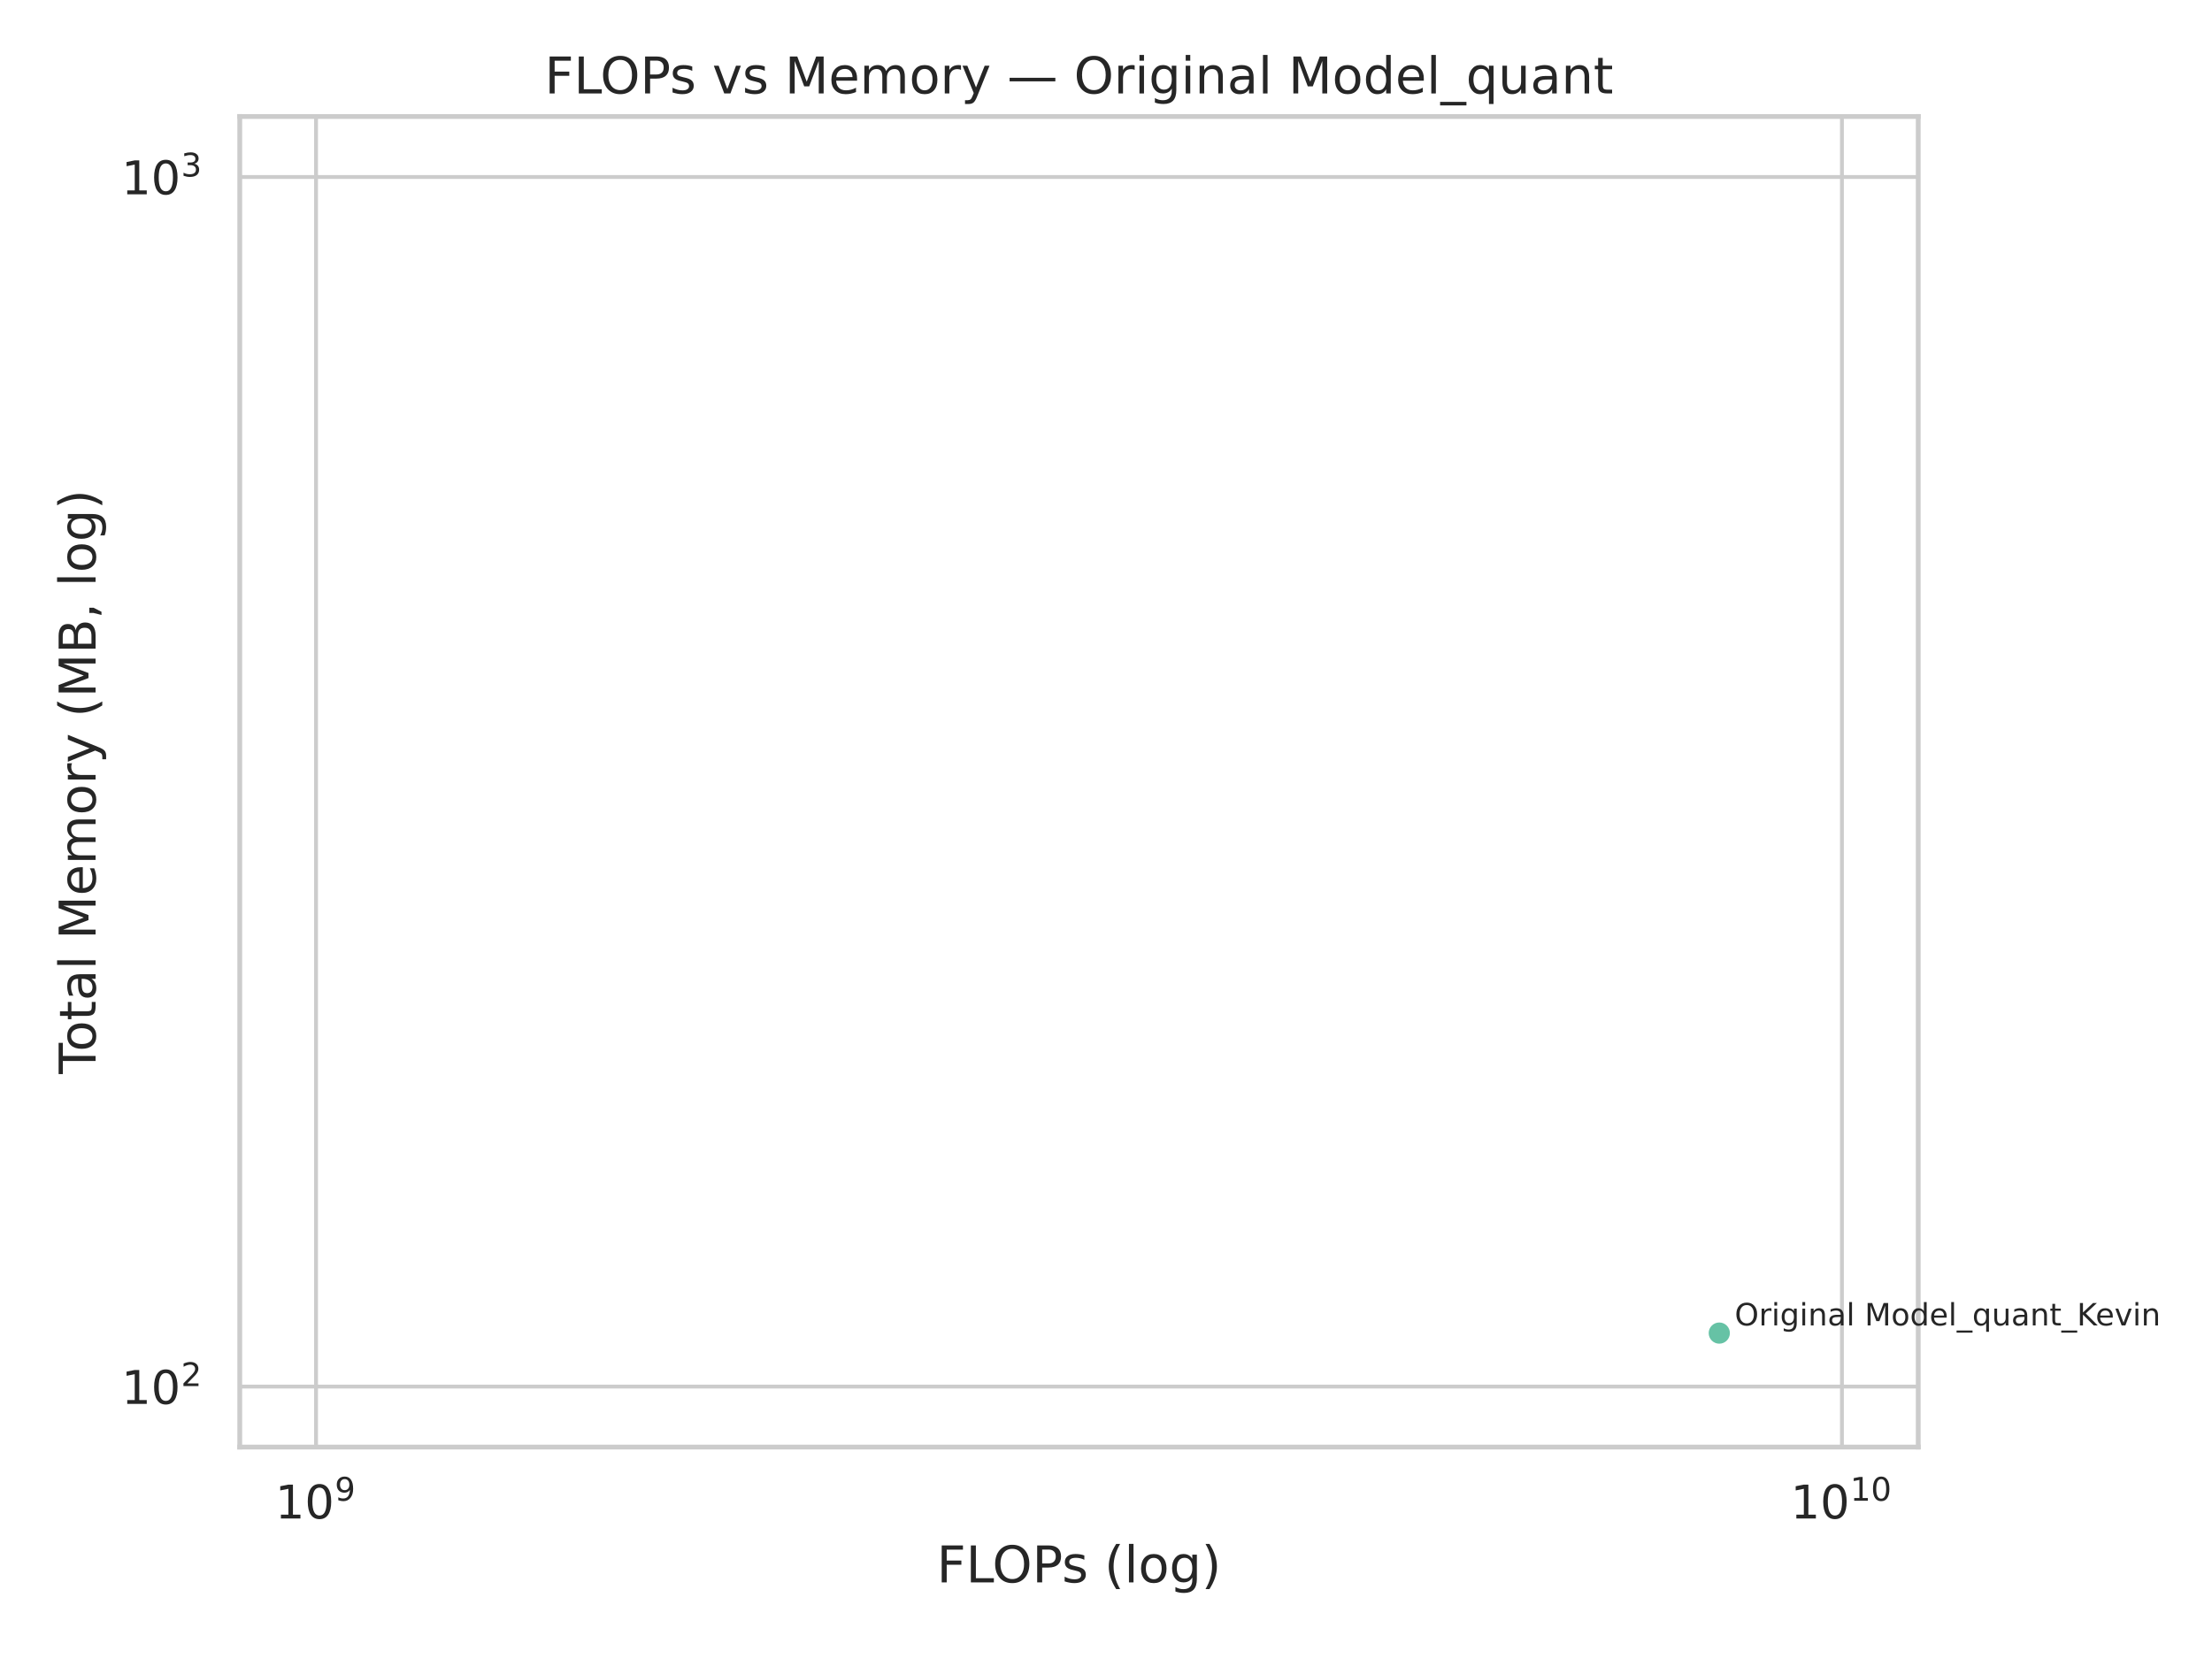
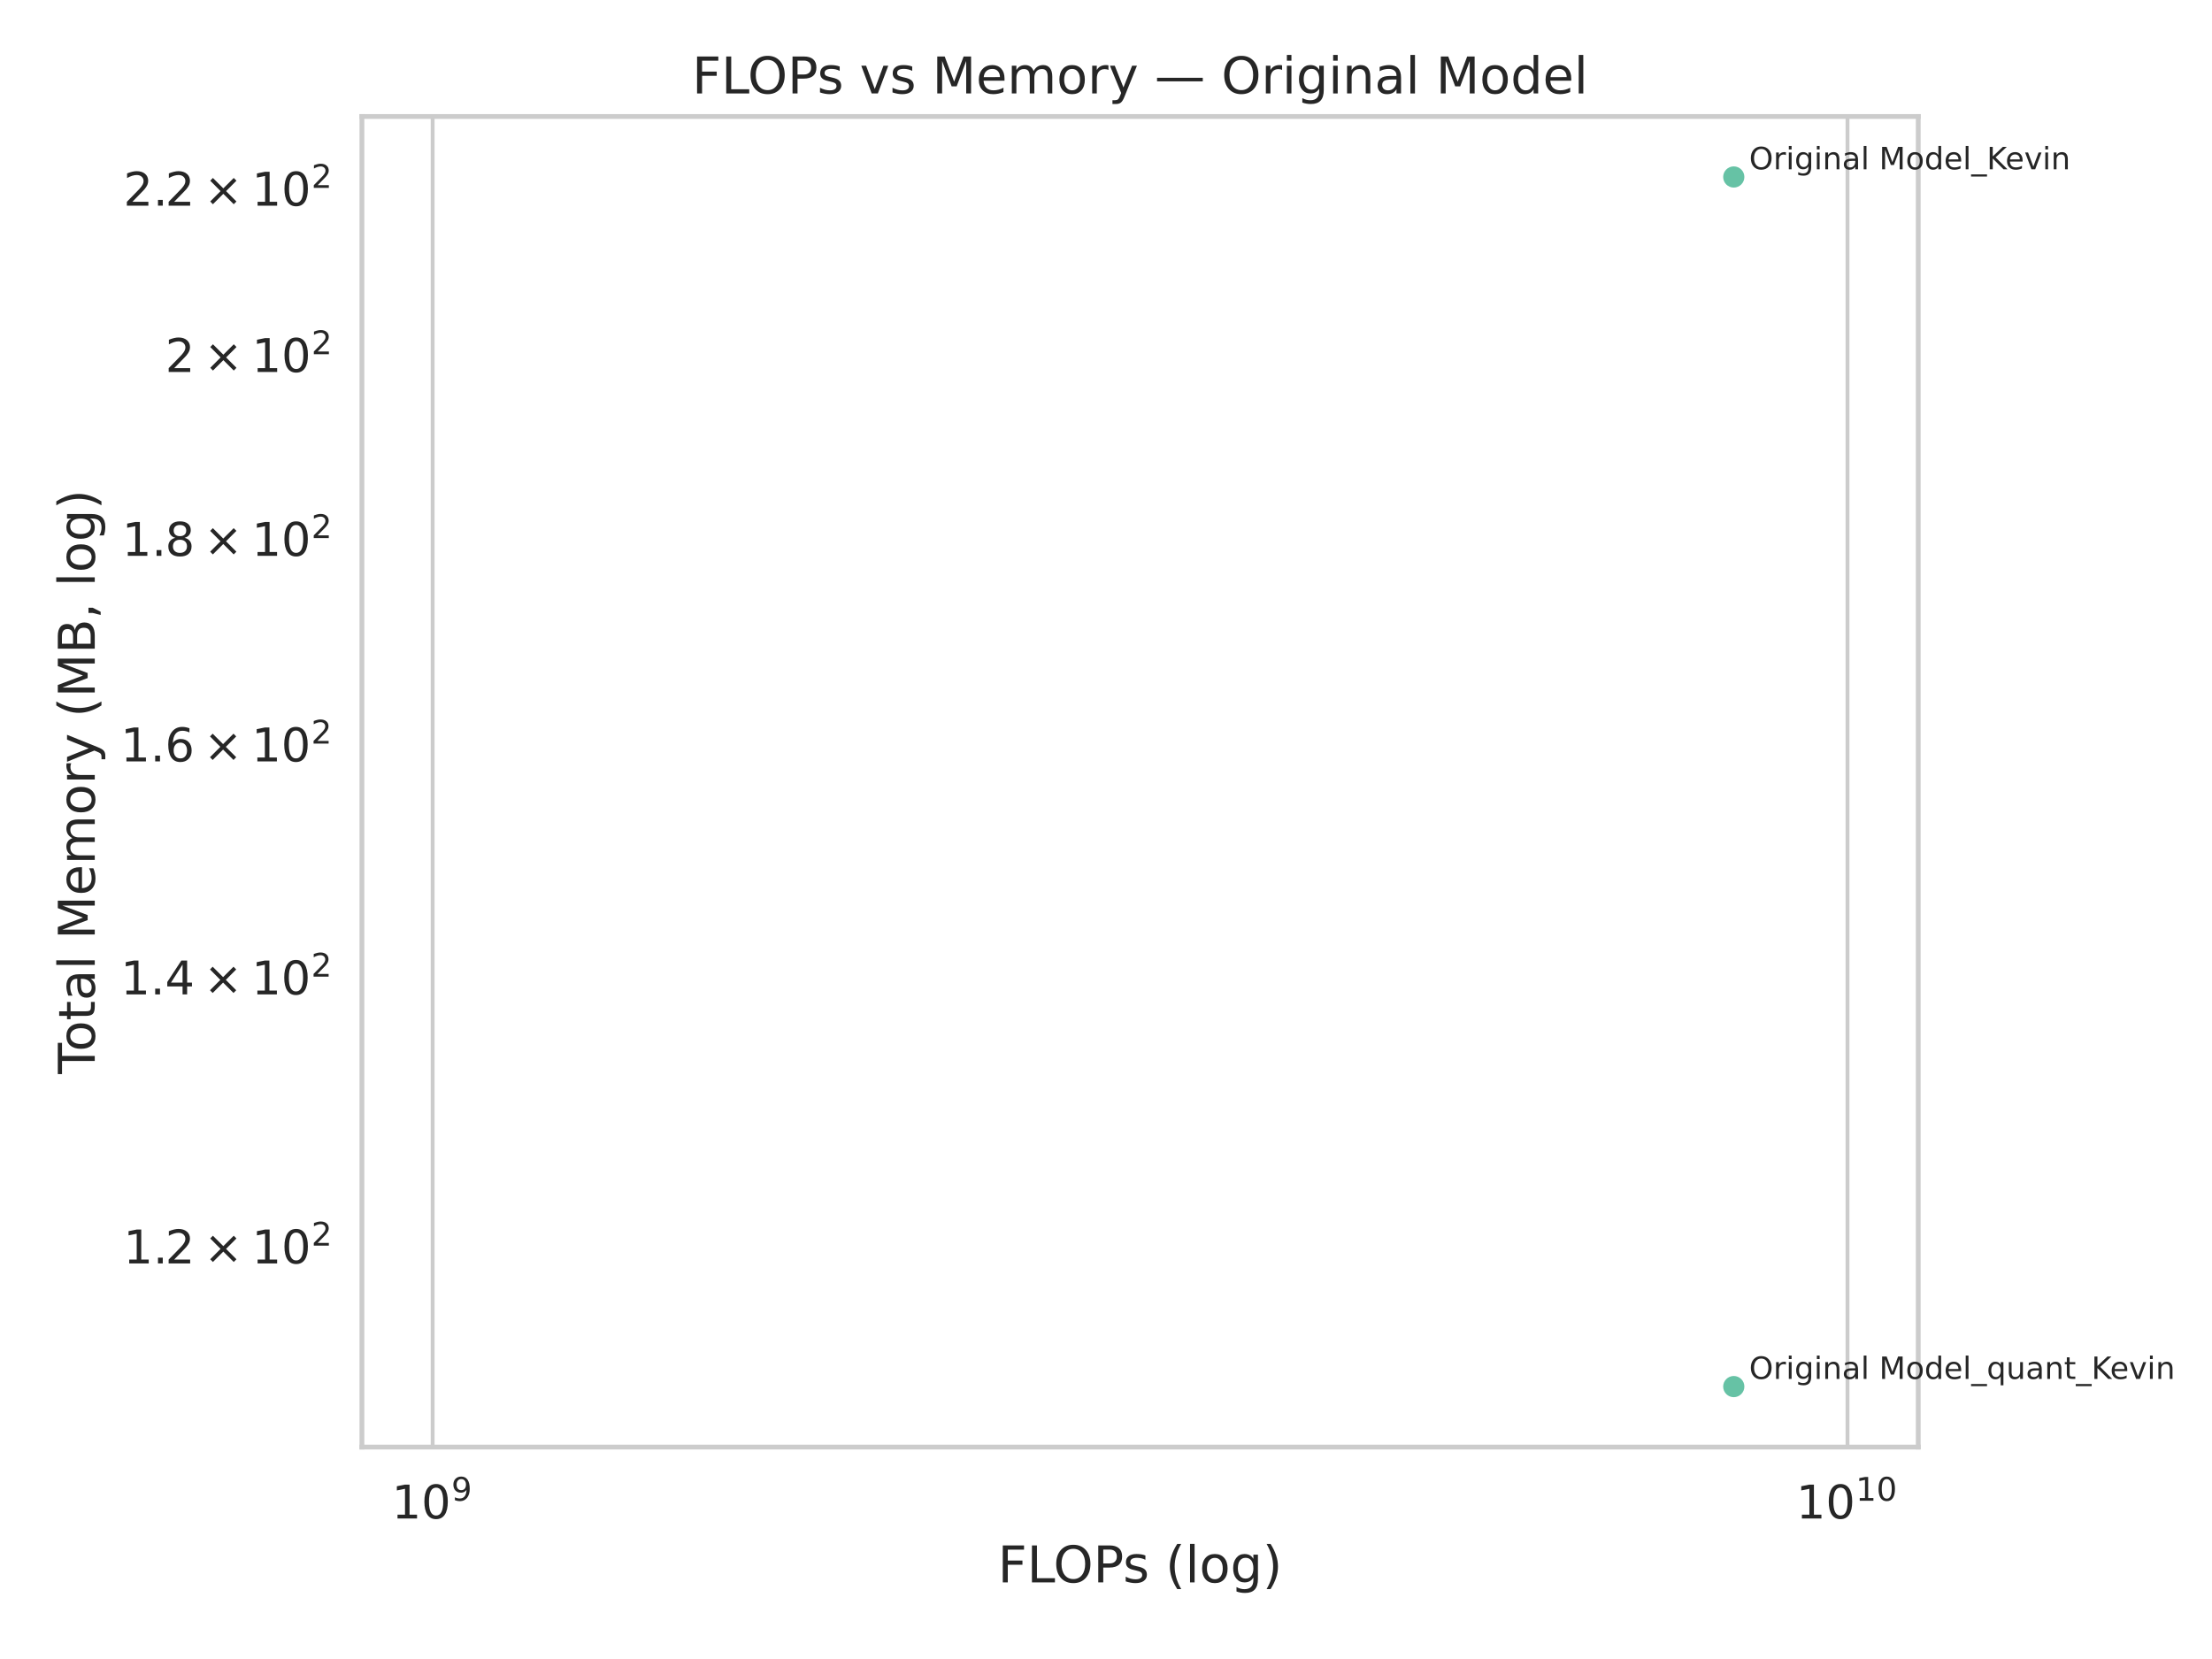
<svg xmlns="http://www.w3.org/2000/svg" xmlns:xlink="http://www.w3.org/1999/xlink" width="576pt" height="432pt" viewBox="0 0 576 432" version="1.1">
  <defs>
    <style type="text/css">*{stroke-linejoin: round; stroke-linecap: butt}</style>
  </defs>
  <g id="figure_1">
    <g id="patch_1">
      <path d="M 0 432  L 576 432  L 576 0  L 0 0  z " style="fill: #ffffff" />
    </g>
    <g id="axes_1">
      <g id="patch_2">
-         <path d="M 62.43 376.812  L 499.504 376.812  L 499.504 30.336  L 62.43 30.336  z " style="fill: #ffffff" />
+         <path d="M 94.239 376.812  L 499.504 376.812  L 499.504 30.336  L 94.239 30.336  z " style="fill: #ffffff" />
      </g>
      <g id="matplotlib.axis_1">
        <g id="xtick_1">
          <g id="line2d_1">
-             <path d="M 82.297 376.812  L 82.297 30.336  " clip-path="url(#p4192d2c2f9)" style="fill: none; stroke: #cccccc; stroke-linecap: round" />
+             <path d="M 112.661 376.812  L 112.661 30.336  " clip-path="url(#p231bda0608)" style="fill: none; stroke: #cccccc; stroke-linecap: round" />
          </g>
          <g id="text_1">
-             <g style="fill: #262626" transform="translate(71.64859 395.5061) scale(0.121 -0.121)">
+             <g style="fill: #262626" transform="translate(102.0125 395.5061) scale(0.121 -0.121)">
              <defs>
                <path id="DejaVuSans-31" d="M 794 531  L 1825 531  L 1825 4091  L 703 3866  L 703 4441  L 1819 4666  L 2450 4666  L 2450 531  L 3481 531  L 3481 0  L 794 0  L 794 531  z " transform="scale(0.015625)" />
                <path id="DejaVuSans-30" d="M 2034 4250  Q 1547 4250 1301 3770  Q 1056 3291 1056 2328  Q 1056 1369 1301 889  Q 1547 409 2034 409  Q 2525 409 2770 889  Q 3016 1369 3016 2328  Q 3016 3291 2770 3770  Q 2525 4250 2034 4250  z M 2034 4750  Q 2819 4750 3233 4129  Q 3647 3509 3647 2328  Q 3647 1150 3233 529  Q 2819 -91 2034 -91  Q 1250 -91 836 529  Q 422 1150 422 2328  Q 422 3509 836 4129  Q 1250 4750 2034 4750  z " transform="scale(0.015625)" />
                <path id="DejaVuSans-39" d="M 703 97  L 703 672  Q 941 559 1184 500  Q 1428 441 1663 441  Q 2288 441 2617 861  Q 2947 1281 2994 2138  Q 2813 1869 2534 1725  Q 2256 1581 1919 1581  Q 1219 1581 811 2004  Q 403 2428 403 3163  Q 403 3881 828 4315  Q 1253 4750 1959 4750  Q 2769 4750 3195 4129  Q 3622 3509 3622 2328  Q 3622 1225 3098 567  Q 2575 -91 1691 -91  Q 1453 -91 1209 -44  Q 966 3 703 97  z M 1959 2075  Q 2384 2075 2632 2365  Q 2881 2656 2881 3163  Q 2881 3666 2632 3958  Q 2384 4250 1959 4250  Q 1534 4250 1286 3958  Q 1038 3666 1038 3163  Q 1038 2656 1286 2365  Q 1534 2075 1959 2075  z " transform="scale(0.015625)" />
              </defs>
              <use xlink:href="#DejaVuSans-31" transform="translate(0 0.765625)" />
              <use xlink:href="#DejaVuSans-30" transform="translate(63.62305 0.765625)" />
              <use xlink:href="#DejaVuSans-39" transform="translate(128.2031 39.04688) scale(0.7)" />
            </g>
          </g>
        </g>
        <g id="xtick_2">
          <g id="line2d_2">
-             <path d="M 479.637 376.812  L 479.637 30.336  " clip-path="url(#p4192d2c2f9)" style="fill: none; stroke: #cccccc; stroke-linecap: round" />
+             <path d="M 481.083 376.812  L 481.083 30.336  " clip-path="url(#p231bda0608)" style="fill: none; stroke: #cccccc; stroke-linecap: round" />
          </g>
          <g id="text_2">
-             <g style="fill: #262626" transform="translate(466.2666 395.5061) scale(0.121 -0.121)">
+             <g style="fill: #262626" transform="translate(467.7125 395.5061) scale(0.121 -0.121)">
              <use xlink:href="#DejaVuSans-31" transform="translate(0 0.765625)" />
              <use xlink:href="#DejaVuSans-30" transform="translate(63.62305 0.765625)" />
              <use xlink:href="#DejaVuSans-31" transform="translate(128.2031 39.04688) scale(0.7)" />
              <use xlink:href="#DejaVuSans-30" transform="translate(172.7393 39.04688) scale(0.7)" />
            </g>
          </g>
        </g>
        <g id="xtick_3" />
        <g id="xtick_4" />
        <g id="xtick_5" />
        <g id="xtick_6" />
        <g id="xtick_7" />
        <g id="xtick_8" />
        <g id="xtick_9" />
        <g id="xtick_10" />
        <g id="xtick_11" />
        <g id="text_3">
-           <g style="fill: #262626" transform="translate(243.9254 412.0525) scale(0.132 -0.132)">
+           <g style="fill: #262626" transform="translate(259.8303 412.0525) scale(0.132 -0.132)">
            <defs>
              <path id="DejaVuSans-46" d="M 628 4666  L 3309 4666  L 3309 4134  L 1259 4134  L 1259 2759  L 3109 2759  L 3109 2228  L 1259 2228  L 1259 0  L 628 0  L 628 4666  z " transform="scale(0.015625)" />
              <path id="DejaVuSans-4c" d="M 628 4666  L 1259 4666  L 1259 531  L 3531 531  L 3531 0  L 628 0  L 628 4666  z " transform="scale(0.015625)" />
              <path id="DejaVuSans-4f" d="M 2522 4238  Q 1834 4238 1429 3725  Q 1025 3213 1025 2328  Q 1025 1447 1429 934  Q 1834 422 2522 422  Q 3209 422 3611 934  Q 4013 1447 4013 2328  Q 4013 3213 3611 3725  Q 3209 4238 2522 4238  z M 2522 4750  Q 3503 4750 4090 4092  Q 4678 3434 4678 2328  Q 4678 1225 4090 567  Q 3503 -91 2522 -91  Q 1538 -91 948 565  Q 359 1222 359 2328  Q 359 3434 948 4092  Q 1538 4750 2522 4750  z " transform="scale(0.015625)" />
              <path id="DejaVuSans-50" d="M 1259 4147  L 1259 2394  L 2053 2394  Q 2494 2394 2734 2622  Q 2975 2850 2975 3272  Q 2975 3691 2734 3919  Q 2494 4147 2053 4147  L 1259 4147  z M 628 4666  L 2053 4666  Q 2838 4666 3239 4311  Q 3641 3956 3641 3272  Q 3641 2581 3239 2228  Q 2838 1875 2053 1875  L 1259 1875  L 1259 0  L 628 0  L 628 4666  z " transform="scale(0.015625)" />
              <path id="DejaVuSans-73" d="M 2834 3397  L 2834 2853  Q 2591 2978 2328 3040  Q 2066 3103 1784 3103  Q 1356 3103 1142 2972  Q 928 2841 928 2578  Q 928 2378 1081 2264  Q 1234 2150 1697 2047  L 1894 2003  Q 2506 1872 2764 1633  Q 3022 1394 3022 966  Q 3022 478 2636 193  Q 2250 -91 1575 -91  Q 1294 -91 989 -36  Q 684 19 347 128  L 347 722  Q 666 556 975 473  Q 1284 391 1588 391  Q 1994 391 2212 530  Q 2431 669 2431 922  Q 2431 1156 2273 1281  Q 2116 1406 1581 1522  L 1381 1569  Q 847 1681 609 1914  Q 372 2147 372 2553  Q 372 3047 722 3315  Q 1072 3584 1716 3584  Q 2034 3584 2315 3537  Q 2597 3491 2834 3397  z " transform="scale(0.015625)" />
              <path id="DejaVuSans-20" transform="scale(0.015625)" />
              <path id="DejaVuSans-28" d="M 1984 4856  Q 1566 4138 1362 3434  Q 1159 2731 1159 2009  Q 1159 1288 1364 580  Q 1569 -128 1984 -844  L 1484 -844  Q 1016 -109 783 600  Q 550 1309 550 2009  Q 550 2706 781 3412  Q 1013 4119 1484 4856  L 1984 4856  z " transform="scale(0.015625)" />
              <path id="DejaVuSans-6c" d="M 603 4863  L 1178 4863  L 1178 0  L 603 0  L 603 4863  z " transform="scale(0.015625)" />
              <path id="DejaVuSans-6f" d="M 1959 3097  Q 1497 3097 1228 2736  Q 959 2375 959 1747  Q 959 1119 1226 758  Q 1494 397 1959 397  Q 2419 397 2687 759  Q 2956 1122 2956 1747  Q 2956 2369 2687 2733  Q 2419 3097 1959 3097  z M 1959 3584  Q 2709 3584 3137 3096  Q 3566 2609 3566 1747  Q 3566 888 3137 398  Q 2709 -91 1959 -91  Q 1206 -91 779 398  Q 353 888 353 1747  Q 353 2609 779 3096  Q 1206 3584 1959 3584  z " transform="scale(0.015625)" />
              <path id="DejaVuSans-67" d="M 2906 1791  Q 2906 2416 2648 2759  Q 2391 3103 1925 3103  Q 1463 3103 1205 2759  Q 947 2416 947 1791  Q 947 1169 1205 825  Q 1463 481 1925 481  Q 2391 481 2648 825  Q 2906 1169 2906 1791  z M 3481 434  Q 3481 -459 3084 -895  Q 2688 -1331 1869 -1331  Q 1566 -1331 1297 -1286  Q 1028 -1241 775 -1147  L 775 -588  Q 1028 -725 1275 -790  Q 1522 -856 1778 -856  Q 2344 -856 2625 -561  Q 2906 -266 2906 331  L 2906 616  Q 2728 306 2450 153  Q 2172 0 1784 0  Q 1141 0 747 490  Q 353 981 353 1791  Q 353 2603 747 3093  Q 1141 3584 1784 3584  Q 2172 3584 2450 3431  Q 2728 3278 2906 2969  L 2906 3500  L 3481 3500  L 3481 434  z " transform="scale(0.015625)" />
              <path id="DejaVuSans-29" d="M 513 4856  L 1013 4856  Q 1481 4119 1714 3412  Q 1947 2706 1947 2009  Q 1947 1309 1714 600  Q 1481 -109 1013 -844  L 513 -844  Q 928 -128 1133 580  Q 1338 1288 1338 2009  Q 1338 2731 1133 3434  Q 928 4138 513 4856  z " transform="scale(0.015625)" />
            </defs>
            <use xlink:href="#DejaVuSans-46" />
            <use xlink:href="#DejaVuSans-4c" transform="translate(57.51953 0)" />
            <use xlink:href="#DejaVuSans-4f" transform="translate(109.6074 0)" />
            <use xlink:href="#DejaVuSans-50" transform="translate(188.3184 0)" />
            <use xlink:href="#DejaVuSans-73" transform="translate(246.8711 0)" />
            <use xlink:href="#DejaVuSans-20" transform="translate(298.9707 0)" />
            <use xlink:href="#DejaVuSans-28" transform="translate(330.7578 0)" />
            <use xlink:href="#DejaVuSans-6c" transform="translate(369.7715 0)" />
            <use xlink:href="#DejaVuSans-6f" transform="translate(397.5547 0)" />
            <use xlink:href="#DejaVuSans-67" transform="translate(458.7363 0)" />
            <use xlink:href="#DejaVuSans-29" transform="translate(522.2129 0)" />
          </g>
        </g>
      </g>
      <g id="matplotlib.axis_2">
        <g id="ytick_1">
-           <g id="line2d_3">
-             <path d="M 62.43 361.063  L 499.504 361.063  " clip-path="url(#p4192d2c2f9)" style="fill: none; stroke: #cccccc; stroke-linecap: round" />
-           </g>
          <g id="text_4">
-             <g style="fill: #262626" transform="translate(31.63356 365.6601) scale(0.121 -0.121)">
-               <defs>
+             <g style="fill: #262626" transform="translate(32.14742 329.0842) scale(0.121 -0.121)">
+               <defs>
+                 <path id="DejaVuSans-2e" d="M 684 794  L 1344 794  L 1344 0  L 684 0  L 684 794  z " transform="scale(0.015625)" />
                <path id="DejaVuSans-32" d="M 1228 531  L 3431 531  L 3431 0  L 469 0  L 469 531  Q 828 903 1448 1529  Q 2069 2156 2228 2338  Q 2531 2678 2651 2914  Q 2772 3150 2772 3378  Q 2772 3750 2511 3984  Q 2250 4219 1831 4219  Q 1534 4219 1204 4116  Q 875 4013 500 3803  L 500 4441  Q 881 4594 1212 4672  Q 1544 4750 1819 4750  Q 2544 4750 2975 4387  Q 3406 4025 3406 3419  Q 3406 3131 3298 2873  Q 3191 2616 2906 2266  Q 2828 2175 2409 1742  Q 1991 1309 1228 531  z " transform="scale(0.015625)" />
-               </defs>
-               <use xlink:href="#DejaVuSans-31" transform="translate(0 0.765625)" />
-               <use xlink:href="#DejaVuSans-30" transform="translate(63.62305 0.765625)" />
-               <use xlink:href="#DejaVuSans-32" transform="translate(128.2031 39.04688) scale(0.7)" />
+                 <path id="DejaVuSans-d7" d="M 4488 3438  L 3059 2003  L 4488 575  L 4116 197  L 2681 1631  L 1247 197  L 878 575  L 2303 2003  L 878 3438  L 1247 3816  L 2681 2381  L 4116 3816  L 4488 3438  z " transform="scale(0.015625)" />
+               </defs>
+               <use xlink:href="#DejaVuSans-31" transform="translate(0 0.765625)" />
+               <use xlink:href="#DejaVuSans-2e" transform="translate(63.62305 0.765625)" />
+               <use xlink:href="#DejaVuSans-32" transform="translate(89.91016 0.765625)" />
+               <use xlink:href="#DejaVuSans-d7" transform="translate(173.0156 0.765625)" />
+               <use xlink:href="#DejaVuSans-31" transform="translate(276.2871 0.765625)" />
+               <use xlink:href="#DejaVuSans-30" transform="translate(339.9102 0.765625)" />
+               <use xlink:href="#DejaVuSans-32" transform="translate(404.4902 39.04688) scale(0.7)" />
            </g>
          </g>
        </g>
        <g id="ytick_2">
-           <g id="line2d_4">
-             <path d="M 62.43 46.085  L 499.504 46.085  " clip-path="url(#p4192d2c2f9)" style="fill: none; stroke: #cccccc; stroke-linecap: round" />
-           </g>
          <g id="text_5">
-             <g style="fill: #262626" transform="translate(31.63356 50.68196) scale(0.121 -0.121)">
-               <defs>
-                 <path id="DejaVuSans-33" d="M 2597 2516  Q 3050 2419 3304 2112  Q 3559 1806 3559 1356  Q 3559 666 3084 287  Q 2609 -91 1734 -91  Q 1441 -91 1130 -33  Q 819 25 488 141  L 488 750  Q 750 597 1062 519  Q 1375 441 1716 441  Q 2309 441 2620 675  Q 2931 909 2931 1356  Q 2931 1769 2642 2001  Q 2353 2234 1838 2234  L 1294 2234  L 1294 2753  L 1863 2753  Q 2328 2753 2575 2939  Q 2822 3125 2822 3475  Q 2822 3834 2567 4026  Q 2313 4219 1838 4219  Q 1578 4219 1281 4162  Q 984 4106 628 3988  L 628 4550  Q 988 4650 1302 4700  Q 1616 4750 1894 4750  Q 2613 4750 3031 4423  Q 3450 4097 3450 3541  Q 3450 3153 3228 2886  Q 3006 2619 2597 2516  z " transform="scale(0.015625)" />
-               </defs>
-               <use xlink:href="#DejaVuSans-31" transform="translate(0 0.765625)" />
-               <use xlink:href="#DejaVuSans-30" transform="translate(63.62305 0.765625)" />
-               <use xlink:href="#DejaVuSans-33" transform="translate(128.2031 39.04688) scale(0.7)" />
-             </g>
-           </g>
-         </g>
-         <g id="ytick_3" />
-         <g id="ytick_4" />
-         <g id="ytick_5" />
-         <g id="ytick_6" />
-         <g id="ytick_7" />
-         <g id="ytick_8" />
-         <g id="ytick_9" />
-         <g id="ytick_10" />
-         <g id="ytick_11" />
-         <g id="text_6">
-           <g style="fill: #262626" transform="translate(24.88838 279.6545) rotate(-90) scale(0.132 -0.132)">
+             <g style="fill: #262626" transform="translate(31.42142 259.0355) scale(0.121 -0.121)">
+               <defs>
+                 <path id="DejaVuSans-34" d="M 2419 4116  L 825 1625  L 2419 1625  L 2419 4116  z M 2253 4666  L 3047 4666  L 3047 1625  L 3713 1625  L 3713 1100  L 3047 1100  L 3047 0  L 2419 0  L 2419 1100  L 313 1100  L 313 1709  L 2253 4666  z " transform="scale(0.015625)" />
+               </defs>
+               <use xlink:href="#DejaVuSans-31" transform="translate(0 0.765625)" />
+               <use xlink:href="#DejaVuSans-2e" transform="translate(63.62305 0.765625)" />
+               <use xlink:href="#DejaVuSans-34" transform="translate(95.41016 0.765625)" />
+               <use xlink:href="#DejaVuSans-d7" transform="translate(178.5156 0.765625)" />
+               <use xlink:href="#DejaVuSans-31" transform="translate(281.7871 0.765625)" />
+               <use xlink:href="#DejaVuSans-30" transform="translate(345.4102 0.765625)" />
+               <use xlink:href="#DejaVuSans-32" transform="translate(409.9902 39.04688) scale(0.7)" />
+             </g>
+           </g>
+         </g>
+         <g id="ytick_3">
+           <g id="text_6">
+             <g style="fill: #262626" transform="translate(31.42142 198.3565) scale(0.121 -0.121)">
+               <defs>
+                 <path id="DejaVuSans-36" d="M 2113 2584  Q 1688 2584 1439 2293  Q 1191 2003 1191 1497  Q 1191 994 1439 701  Q 1688 409 2113 409  Q 2538 409 2786 701  Q 3034 994 3034 1497  Q 3034 2003 2786 2293  Q 2538 2584 2113 2584  z M 3366 4563  L 3366 3988  Q 3128 4100 2886 4159  Q 2644 4219 2406 4219  Q 1781 4219 1451 3797  Q 1122 3375 1075 2522  Q 1259 2794 1537 2939  Q 1816 3084 2150 3084  Q 2853 3084 3261 2657  Q 3669 2231 3669 1497  Q 3669 778 3244 343  Q 2819 -91 2113 -91  Q 1303 -91 875 529  Q 447 1150 447 2328  Q 447 3434 972 4092  Q 1497 4750 2381 4750  Q 2619 4750 2861 4703  Q 3103 4656 3366 4563  z " transform="scale(0.015625)" />
+               </defs>
+               <use xlink:href="#DejaVuSans-31" transform="translate(0 0.765625)" />
+               <use xlink:href="#DejaVuSans-2e" transform="translate(63.62305 0.765625)" />
+               <use xlink:href="#DejaVuSans-36" transform="translate(95.41016 0.765625)" />
+               <use xlink:href="#DejaVuSans-d7" transform="translate(178.5156 0.765625)" />
+               <use xlink:href="#DejaVuSans-31" transform="translate(281.7871 0.765625)" />
+               <use xlink:href="#DejaVuSans-30" transform="translate(345.4102 0.765625)" />
+               <use xlink:href="#DejaVuSans-32" transform="translate(409.9902 39.04688) scale(0.7)" />
+             </g>
+           </g>
+         </g>
+         <g id="ytick_4">
+           <g id="text_7">
+             <g style="fill: #262626" transform="translate(31.78442 144.8338) scale(0.121 -0.121)">
+               <defs>
+                 <path id="DejaVuSans-38" d="M 2034 2216  Q 1584 2216 1326 1975  Q 1069 1734 1069 1313  Q 1069 891 1326 650  Q 1584 409 2034 409  Q 2484 409 2743 651  Q 3003 894 3003 1313  Q 3003 1734 2745 1975  Q 2488 2216 2034 2216  z M 1403 2484  Q 997 2584 770 2862  Q 544 3141 544 3541  Q 544 4100 942 4425  Q 1341 4750 2034 4750  Q 2731 4750 3128 4425  Q 3525 4100 3525 3541  Q 3525 3141 3298 2862  Q 3072 2584 2669 2484  Q 3125 2378 3379 2068  Q 3634 1759 3634 1313  Q 3634 634 3220 271  Q 2806 -91 2034 -91  Q 1263 -91 848 271  Q 434 634 434 1313  Q 434 1759 690 2068  Q 947 2378 1403 2484  z M 1172 3481  Q 1172 3119 1398 2916  Q 1625 2713 2034 2713  Q 2441 2713 2670 2916  Q 2900 3119 2900 3481  Q 2900 3844 2670 4047  Q 2441 4250 2034 4250  Q 1625 4250 1398 4047  Q 1172 3844 1172 3481  z " transform="scale(0.015625)" />
+               </defs>
+               <use xlink:href="#DejaVuSans-31" transform="translate(0 0.765625)" />
+               <use xlink:href="#DejaVuSans-2e" transform="translate(63.62305 0.765625)" />
+               <use xlink:href="#DejaVuSans-38" transform="translate(92.78516 0.765625)" />
+               <use xlink:href="#DejaVuSans-d7" transform="translate(175.8906 0.765625)" />
+               <use xlink:href="#DejaVuSans-31" transform="translate(279.1621 0.765625)" />
+               <use xlink:href="#DejaVuSans-30" transform="translate(342.7852 0.765625)" />
+               <use xlink:href="#DejaVuSans-32" transform="translate(407.3652 39.04688) scale(0.7)" />
+             </g>
+           </g>
+         </g>
+         <g id="ytick_5">
+           <g id="text_8">
+             <g style="fill: #262626" transform="translate(43.03742 96.95613) scale(0.121 -0.121)">
+               <use xlink:href="#DejaVuSans-32" transform="translate(0 0.765625)" />
+               <use xlink:href="#DejaVuSans-d7" transform="translate(83.10547 0.765625)" />
+               <use xlink:href="#DejaVuSans-31" transform="translate(186.377 0.765625)" />
+               <use xlink:href="#DejaVuSans-30" transform="translate(250 0.765625)" />
+               <use xlink:href="#DejaVuSans-32" transform="translate(314.5801 39.04688) scale(0.7)" />
+             </g>
+           </g>
+         </g>
+         <g id="ytick_6">
+           <g id="text_9">
+             <g style="fill: #262626" transform="translate(32.14742 53.64552) scale(0.121 -0.121)">
+               <use xlink:href="#DejaVuSans-32" transform="translate(0 0.765625)" />
+               <use xlink:href="#DejaVuSans-2e" transform="translate(63.62305 0.765625)" />
+               <use xlink:href="#DejaVuSans-32" transform="translate(89.91016 0.765625)" />
+               <use xlink:href="#DejaVuSans-d7" transform="translate(173.0156 0.765625)" />
+               <use xlink:href="#DejaVuSans-31" transform="translate(276.2871 0.765625)" />
+               <use xlink:href="#DejaVuSans-30" transform="translate(339.9102 0.765625)" />
+               <use xlink:href="#DejaVuSans-32" transform="translate(404.4902 39.04688) scale(0.7)" />
+             </g>
+           </g>
+         </g>
+         <g id="text_10">
+           <g style="fill: #262626" transform="translate(24.67624 279.6545) rotate(-90) scale(0.132 -0.132)">
            <defs>
              <path id="DejaVuSans-54" d="M -19 4666  L 3928 4666  L 3928 4134  L 2272 4134  L 2272 0  L 1638 0  L 1638 4134  L -19 4134  L -19 4666  z " transform="scale(0.015625)" />
              <path id="DejaVuSans-74" d="M 1172 4494  L 1172 3500  L 2356 3500  L 2356 3053  L 1172 3053  L 1172 1153  Q 1172 725 1289 603  Q 1406 481 1766 481  L 2356 481  L 2356 0  L 1766 0  Q 1100 0 847 248  Q 594 497 594 1153  L 594 3053  L 172 3053  L 172 3500  L 594 3500  L 594 4494  L 1172 4494  z " transform="scale(0.015625)" />
              <path id="DejaVuSans-61" d="M 2194 1759  Q 1497 1759 1228 1600  Q 959 1441 959 1056  Q 959 750 1161 570  Q 1363 391 1709 391  Q 2188 391 2477 730  Q 2766 1069 2766 1631  L 2766 1759  L 2194 1759  z M 3341 1997  L 3341 0  L 2766 0  L 2766 531  Q 2569 213 2275 61  Q 1981 -91 1556 -91  Q 1019 -91 701 211  Q 384 513 384 1019  Q 384 1609 779 1909  Q 1175 2209 1959 2209  L 2766 2209  L 2766 2266  Q 2766 2663 2505 2880  Q 2244 3097 1772 3097  Q 1472 3097 1187 3025  Q 903 2953 641 2809  L 641 3341  Q 956 3463 1253 3523  Q 1550 3584 1831 3584  Q 2591 3584 2966 3190  Q 3341 2797 3341 1997  z " transform="scale(0.015625)" />
              <path id="DejaVuSans-4d" d="M 628 4666  L 1569 4666  L 2759 1491  L 3956 4666  L 4897 4666  L 4897 0  L 4281 0  L 4281 4097  L 3078 897  L 2444 897  L 1241 4097  L 1241 0  L 628 0  L 628 4666  z " transform="scale(0.015625)" />
              <path id="DejaVuSans-65" d="M 3597 1894  L 3597 1613  L 953 1613  Q 991 1019 1311 708  Q 1631 397 2203 397  Q 2534 397 2845 478  Q 3156 559 3463 722  L 3463 178  Q 3153 47 2828 -22  Q 2503 -91 2169 -91  Q 1331 -91 842 396  Q 353 884 353 1716  Q 353 2575 817 3079  Q 1281 3584 2069 3584  Q 2775 3584 3186 3129  Q 3597 2675 3597 1894  z M 3022 2063  Q 3016 2534 2758 2815  Q 2500 3097 2075 3097  Q 1594 3097 1305 2825  Q 1016 2553 972 2059  L 3022 2063  z " transform="scale(0.015625)" />
              <path id="DejaVuSans-6d" d="M 3328 2828  Q 3544 3216 3844 3400  Q 4144 3584 4550 3584  Q 5097 3584 5394 3201  Q 5691 2819 5691 2113  L 5691 0  L 5113 0  L 5113 2094  Q 5113 2597 4934 2840  Q 4756 3084 4391 3084  Q 3944 3084 3684 2787  Q 3425 2491 3425 1978  L 3425 0  L 2847 0  L 2847 2094  Q 2847 2600 2669 2842  Q 2491 3084 2119 3084  Q 1678 3084 1418 2786  Q 1159 2488 1159 1978  L 1159 0  L 581 0  L 581 3500  L 1159 3500  L 1159 2956  Q 1356 3278 1631 3431  Q 1906 3584 2284 3584  Q 2666 3584 2933 3390  Q 3200 3197 3328 2828  z " transform="scale(0.015625)" />
              <path id="DejaVuSans-72" d="M 2631 2963  Q 2534 3019 2420 3045  Q 2306 3072 2169 3072  Q 1681 3072 1420 2755  Q 1159 2438 1159 1844  L 1159 0  L 581 0  L 581 3500  L 1159 3500  L 1159 2956  Q 1341 3275 1631 3429  Q 1922 3584 2338 3584  Q 2397 3584 2469 3576  Q 2541 3569 2628 3553  L 2631 2963  z " transform="scale(0.015625)" />
              <path id="DejaVuSans-79" d="M 2059 -325  Q 1816 -950 1584 -1140  Q 1353 -1331 966 -1331  L 506 -1331  L 506 -850  L 844 -850  Q 1081 -850 1212 -737  Q 1344 -625 1503 -206  L 1606 56  L 191 3500  L 800 3500  L 1894 763  L 2988 3500  L 3597 3500  L 2059 -325  z " transform="scale(0.015625)" />
              <path id="DejaVuSans-42" d="M 1259 2228  L 1259 519  L 2272 519  Q 2781 519 3026 730  Q 3272 941 3272 1375  Q 3272 1813 3026 2020  Q 2781 2228 2272 2228  L 1259 2228  z M 1259 4147  L 1259 2741  L 2194 2741  Q 2656 2741 2882 2914  Q 3109 3088 3109 3444  Q 3109 3797 2882 3972  Q 2656 4147 2194 4147  L 1259 4147  z M 628 4666  L 2241 4666  Q 2963 4666 3353 4366  Q 3744 4066 3744 3513  Q 3744 3084 3544 2831  Q 3344 2578 2956 2516  Q 3422 2416 3680 2098  Q 3938 1781 3938 1306  Q 3938 681 3513 340  Q 3088 0 2303 0  L 628 0  L 628 4666  z " transform="scale(0.015625)" />
              <path id="DejaVuSans-2c" d="M 750 794  L 1409 794  L 1409 256  L 897 -744  L 494 -744  L 750 256  L 750 794  z " transform="scale(0.015625)" />
            </defs>
            <use xlink:href="#DejaVuSans-54" />
            <use xlink:href="#DejaVuSans-6f" transform="translate(44.08398 0)" />
            <use xlink:href="#DejaVuSans-74" transform="translate(105.2656 0)" />
            <use xlink:href="#DejaVuSans-61" transform="translate(144.4746 0)" />
            <use xlink:href="#DejaVuSans-6c" transform="translate(205.7539 0)" />
            <use xlink:href="#DejaVuSans-20" transform="translate(233.5371 0)" />
            <use xlink:href="#DejaVuSans-4d" transform="translate(265.3242 0)" />
            <use xlink:href="#DejaVuSans-65" transform="translate(351.6035 0)" />
            <use xlink:href="#DejaVuSans-6d" transform="translate(413.127 0)" />
            <use xlink:href="#DejaVuSans-6f" transform="translate(510.5391 0)" />
            <use xlink:href="#DejaVuSans-72" transform="translate(571.7207 0)" />
            <use xlink:href="#DejaVuSans-79" transform="translate(612.834 0)" />
            <use xlink:href="#DejaVuSans-20" transform="translate(672.0137 0)" />
            <use xlink:href="#DejaVuSans-28" transform="translate(703.8008 0)" />
            <use xlink:href="#DejaVuSans-4d" transform="translate(742.8145 0)" />
            <use xlink:href="#DejaVuSans-42" transform="translate(829.0938 0)" />
            <use xlink:href="#DejaVuSans-2c" transform="translate(897.6973 0)" />
            <use xlink:href="#DejaVuSans-20" transform="translate(929.4844 0)" />
            <use xlink:href="#DejaVuSans-6c" transform="translate(961.2715 0)" />
            <use xlink:href="#DejaVuSans-6f" transform="translate(989.0547 0)" />
            <use xlink:href="#DejaVuSans-67" transform="translate(1050.236 0)" />
            <use xlink:href="#DejaVuSans-29" transform="translate(1113.713 0)" />
          </g>
        </g>
      </g>
      <g id="PathCollection_1">
        <defs>
-           <path id="m64b33610fd" d="M 0 3  C 0.796 3 1.559 2.684 2.121 2.121  C 2.684 1.559 3 0.796 3 0  C 3 -0.796 2.684 -1.559 2.121 -2.121  C 1.559 -2.684 0.796 -3 0 -3  C -0.796 -3 -1.559 -2.684 -2.121 -2.121  C -2.684 -1.559 -3 -0.796 -3 0  C -3 0.796 -2.684 1.559 -2.121 2.121  C -1.559 2.684 -0.796 3 0 3  z " style="stroke: #ffffff; stroke-width: 0.48" />
+           <path id="m83406280ad" d="M 0 3  C 0.796 3 1.559 2.684 2.121 2.121  C 2.684 1.559 3 0.796 3 0  C 3 -0.796 2.684 -1.559 2.121 -2.121  C 1.559 -2.684 0.796 -3 0 -3  C -0.796 -3 -1.559 -2.684 -2.121 -2.121  C -2.684 -1.559 -3 -0.796 -3 0  C -3 0.796 -2.684 1.559 -2.121 2.121  C -1.559 2.684 -0.796 3 0 3  z " style="stroke: #ffffff; stroke-width: 0.48" />
        </defs>
-         <g clip-path="url(#p4192d2c2f9)">
-           <use xlink:href="#m64b33610fd" x="447.699" y="347.133" style="fill: #66c2a5; stroke: #ffffff; stroke-width: 0.48" />
+         <g clip-path="url(#p231bda0608)">
+           <use xlink:href="#m83406280ad" x="451.47" y="46.085" style="fill: #66c2a5; stroke: #ffffff; stroke-width: 0.48" />
+           <use xlink:href="#m83406280ad" x="451.47" y="361.063" style="fill: #66c2a5; stroke: #ffffff; stroke-width: 0.48" />
        </g>
      </g>
      <g id="patch_3">
-         <path d="M 62.43 376.812  L 62.43 30.336  " style="fill: none; stroke: #cccccc; stroke-width: 1.25; stroke-linejoin: miter; stroke-linecap: square" />
+         <path d="M 94.239 376.812  L 94.239 30.336  " style="fill: none; stroke: #cccccc; stroke-width: 1.25; stroke-linejoin: miter; stroke-linecap: square" />
      </g>
      <g id="patch_4">
        <path d="M 499.504 376.812  L 499.504 30.336  " style="fill: none; stroke: #cccccc; stroke-width: 1.25; stroke-linejoin: miter; stroke-linecap: square" />
      </g>
      <g id="patch_5">
-         <path d="M 62.43 376.812  L 499.504 376.812  " style="fill: none; stroke: #cccccc; stroke-width: 1.25; stroke-linejoin: miter; stroke-linecap: square" />
+         <path d="M 94.239 376.812  L 499.504 376.812  " style="fill: none; stroke: #cccccc; stroke-width: 1.25; stroke-linejoin: miter; stroke-linecap: square" />
      </g>
      <g id="patch_6">
-         <path d="M 62.43 30.336  L 499.504 30.336  " style="fill: none; stroke: #cccccc; stroke-width: 1.25; stroke-linejoin: miter; stroke-linecap: square" />
-       </g>
-       <g id="text_7">
-         <g style="fill: #262626" transform="translate(451.6993 345.1332) scale(0.08 -0.08)">
+         <path d="M 94.239 30.336  L 499.504 30.336  " style="fill: none; stroke: #cccccc; stroke-width: 1.25; stroke-linejoin: miter; stroke-linecap: square" />
+       </g>
+       <g id="text_11">
+         <g style="fill: #262626" transform="translate(455.4696 44.08491) scale(0.08 -0.08)">
          <defs>
            <path id="DejaVuSans-69" d="M 603 3500  L 1178 3500  L 1178 0  L 603 0  L 603 3500  z M 603 4863  L 1178 4863  L 1178 4134  L 603 4134  L 603 4863  z " transform="scale(0.015625)" />
            <path id="DejaVuSans-6e" d="M 3513 2113  L 3513 0  L 2938 0  L 2938 2094  Q 2938 2591 2744 2837  Q 2550 3084 2163 3084  Q 1697 3084 1428 2787  Q 1159 2491 1159 1978  L 1159 0  L 581 0  L 581 3500  L 1159 3500  L 1159 2956  Q 1366 3272 1645 3428  Q 1925 3584 2291 3584  Q 2894 3584 3203 3211  Q 3513 2838 3513 2113  z " transform="scale(0.015625)" />
            <path id="DejaVuSans-64" d="M 2906 2969  L 2906 4863  L 3481 4863  L 3481 0  L 2906 0  L 2906 525  Q 2725 213 2448 61  Q 2172 -91 1784 -91  Q 1150 -91 751 415  Q 353 922 353 1747  Q 353 2572 751 3078  Q 1150 3584 1784 3584  Q 2172 3584 2448 3432  Q 2725 3281 2906 2969  z M 947 1747  Q 947 1113 1208 752  Q 1469 391 1925 391  Q 2381 391 2643 752  Q 2906 1113 2906 1747  Q 2906 2381 2643 2742  Q 2381 3103 1925 3103  Q 1469 3103 1208 2742  Q 947 2381 947 1747  z " transform="scale(0.015625)" />
            <path id="DejaVuSans-5f" d="M 3263 -1063  L 3263 -1509  L -63 -1509  L -63 -1063  L 3263 -1063  z " transform="scale(0.015625)" />
+             <path id="DejaVuSans-4b" d="M 628 4666  L 1259 4666  L 1259 2694  L 3353 4666  L 4166 4666  L 1850 2491  L 4331 0  L 3500 0  L 1259 2247  L 1259 0  L 628 0  L 628 4666  z " transform="scale(0.015625)" />
+             <path id="DejaVuSans-76" d="M 191 3500  L 800 3500  L 1894 563  L 2988 3500  L 3597 3500  L 2284 0  L 1503 0  L 191 3500  z " transform="scale(0.015625)" />
+           </defs>
+           <use xlink:href="#DejaVuSans-4f" />
+           <use xlink:href="#DejaVuSans-72" transform="translate(78.71094 0)" />
+           <use xlink:href="#DejaVuSans-69" transform="translate(119.8242 0)" />
+           <use xlink:href="#DejaVuSans-67" transform="translate(147.6074 0)" />
+           <use xlink:href="#DejaVuSans-69" transform="translate(211.084 0)" />
+           <use xlink:href="#DejaVuSans-6e" transform="translate(238.8672 0)" />
+           <use xlink:href="#DejaVuSans-61" transform="translate(302.2461 0)" />
+           <use xlink:href="#DejaVuSans-6c" transform="translate(363.5254 0)" />
+           <use xlink:href="#DejaVuSans-20" transform="translate(391.3086 0)" />
+           <use xlink:href="#DejaVuSans-4d" transform="translate(423.0957 0)" />
+           <use xlink:href="#DejaVuSans-6f" transform="translate(509.375 0)" />
+           <use xlink:href="#DejaVuSans-64" transform="translate(570.5566 0)" />
+           <use xlink:href="#DejaVuSans-65" transform="translate(634.0332 0)" />
+           <use xlink:href="#DejaVuSans-6c" transform="translate(695.5566 0)" />
+           <use xlink:href="#DejaVuSans-5f" transform="translate(723.3398 0)" />
+           <use xlink:href="#DejaVuSans-4b" transform="translate(773.3398 0)" />
+           <use xlink:href="#DejaVuSans-65" transform="translate(833.916 0)" />
+           <use xlink:href="#DejaVuSans-76" transform="translate(895.4395 0)" />
+           <use xlink:href="#DejaVuSans-69" transform="translate(954.6191 0)" />
+           <use xlink:href="#DejaVuSans-6e" transform="translate(982.4023 0)" />
+         </g>
+       </g>
+       <g id="text_12">
+         <g style="fill: #262626" transform="translate(455.4696 359.0631) scale(0.08 -0.08)">
+           <defs>
            <path id="DejaVuSans-71" d="M 947 1747  Q 947 1113 1208 752  Q 1469 391 1925 391  Q 2381 391 2643 752  Q 2906 1113 2906 1747  Q 2906 2381 2643 2742  Q 2381 3103 1925 3103  Q 1469 3103 1208 2742  Q 947 2381 947 1747  z M 2906 525  Q 2725 213 2448 61  Q 2172 -91 1784 -91  Q 1150 -91 751 415  Q 353 922 353 1747  Q 353 2572 751 3078  Q 1150 3584 1784 3584  Q 2172 3584 2448 3432  Q 2725 3281 2906 2969  L 2906 3500  L 3481 3500  L 3481 -1331  L 2906 -1331  L 2906 525  z " transform="scale(0.015625)" />
            <path id="DejaVuSans-75" d="M 544 1381  L 544 3500  L 1119 3500  L 1119 1403  Q 1119 906 1312 657  Q 1506 409 1894 409  Q 2359 409 2629 706  Q 2900 1003 2900 1516  L 2900 3500  L 3475 3500  L 3475 0  L 2900 0  L 2900 538  Q 2691 219 2414 64  Q 2138 -91 1772 -91  Q 1169 -91 856 284  Q 544 659 544 1381  z M 1991 3584  L 1991 3584  z " transform="scale(0.015625)" />
-             <path id="DejaVuSans-4b" d="M 628 4666  L 1259 4666  L 1259 2694  L 3353 4666  L 4166 4666  L 1850 2491  L 4331 0  L 3500 0  L 1259 2247  L 1259 0  L 628 0  L 628 4666  z " transform="scale(0.015625)" />
-             <path id="DejaVuSans-76" d="M 191 3500  L 800 3500  L 1894 563  L 2988 3500  L 3597 3500  L 2284 0  L 1503 0  L 191 3500  z " transform="scale(0.015625)" />
          </defs>
          <use xlink:href="#DejaVuSans-4f" />
          <use xlink:href="#DejaVuSans-72" transform="translate(78.71094 0)" />
          <use xlink:href="#DejaVuSans-69" transform="translate(119.8242 0)" />
          <use xlink:href="#DejaVuSans-67" transform="translate(147.6074 0)" />
          <use xlink:href="#DejaVuSans-69" transform="translate(211.084 0)" />
          <use xlink:href="#DejaVuSans-6e" transform="translate(238.8672 0)" />
          <use xlink:href="#DejaVuSans-61" transform="translate(302.2461 0)" />
          <use xlink:href="#DejaVuSans-6c" transform="translate(363.5254 0)" />
          <use xlink:href="#DejaVuSans-20" transform="translate(391.3086 0)" />
          <use xlink:href="#DejaVuSans-4d" transform="translate(423.0957 0)" />
          <use xlink:href="#DejaVuSans-6f" transform="translate(509.375 0)" />
          <use xlink:href="#DejaVuSans-64" transform="translate(570.5566 0)" />
          <use xlink:href="#DejaVuSans-65" transform="translate(634.0332 0)" />
          <use xlink:href="#DejaVuSans-6c" transform="translate(695.5566 0)" />
          <use xlink:href="#DejaVuSans-5f" transform="translate(723.3398 0)" />
          <use xlink:href="#DejaVuSans-71" transform="translate(773.3398 0)" />
          <use xlink:href="#DejaVuSans-75" transform="translate(836.8164 0)" />
          <use xlink:href="#DejaVuSans-61" transform="translate(900.1953 0)" />
          <use xlink:href="#DejaVuSans-6e" transform="translate(961.4746 0)" />
          <use xlink:href="#DejaVuSans-74" transform="translate(1024.854 0)" />
          <use xlink:href="#DejaVuSans-5f" transform="translate(1064.062 0)" />
          <use xlink:href="#DejaVuSans-4b" transform="translate(1114.062 0)" />
          <use xlink:href="#DejaVuSans-65" transform="translate(1174.639 0)" />
          <use xlink:href="#DejaVuSans-76" transform="translate(1236.162 0)" />
          <use xlink:href="#DejaVuSans-69" transform="translate(1295.342 0)" />
          <use xlink:href="#DejaVuSans-6e" transform="translate(1323.125 0)" />
        </g>
      </g>
-       <g id="text_8">
-         <g style="fill: #262626" transform="translate(141.8286 24.336) scale(0.132 -0.132)">
+       <g id="text_13">
+         <g style="fill: #262626" transform="translate(180.2209 24.336) scale(0.132 -0.132)">
          <defs>
            <path id="DejaVuSans-2014" d="M 313 1978  L 6088 1978  L 6088 1528  L 313 1528  L 313 1978  z " transform="scale(0.015625)" />
          </defs>
          <use xlink:href="#DejaVuSans-46" />
          <use xlink:href="#DejaVuSans-4c" transform="translate(57.51953 0)" />
          <use xlink:href="#DejaVuSans-4f" transform="translate(109.6074 0)" />
          <use xlink:href="#DejaVuSans-50" transform="translate(188.3184 0)" />
          <use xlink:href="#DejaVuSans-73" transform="translate(246.8711 0)" />
          <use xlink:href="#DejaVuSans-20" transform="translate(298.9707 0)" />
          <use xlink:href="#DejaVuSans-76" transform="translate(330.7578 0)" />
          <use xlink:href="#DejaVuSans-73" transform="translate(389.9375 0)" />
          <use xlink:href="#DejaVuSans-20" transform="translate(442.0371 0)" />
          <use xlink:href="#DejaVuSans-4d" transform="translate(473.8242 0)" />
          <use xlink:href="#DejaVuSans-65" transform="translate(560.1035 0)" />
          <use xlink:href="#DejaVuSans-6d" transform="translate(621.627 0)" />
          <use xlink:href="#DejaVuSans-6f" transform="translate(719.0391 0)" />
          <use xlink:href="#DejaVuSans-72" transform="translate(780.2207 0)" />
          <use xlink:href="#DejaVuSans-79" transform="translate(821.334 0)" />
          <use xlink:href="#DejaVuSans-20" transform="translate(880.5137 0)" />
          <use xlink:href="#DejaVuSans-2014" transform="translate(912.3008 0)" />
          <use xlink:href="#DejaVuSans-20" transform="translate(1012.301 0)" />
          <use xlink:href="#DejaVuSans-4f" transform="translate(1044.088 0)" />
          <use xlink:href="#DejaVuSans-72" transform="translate(1122.799 0)" />
          <use xlink:href="#DejaVuSans-69" transform="translate(1163.912 0)" />
          <use xlink:href="#DejaVuSans-67" transform="translate(1191.695 0)" />
          <use xlink:href="#DejaVuSans-69" transform="translate(1255.172 0)" />
          <use xlink:href="#DejaVuSans-6e" transform="translate(1282.955 0)" />
          <use xlink:href="#DejaVuSans-61" transform="translate(1346.334 0)" />
          <use xlink:href="#DejaVuSans-6c" transform="translate(1407.613 0)" />
          <use xlink:href="#DejaVuSans-20" transform="translate(1435.396 0)" />
          <use xlink:href="#DejaVuSans-4d" transform="translate(1467.184 0)" />
          <use xlink:href="#DejaVuSans-6f" transform="translate(1553.463 0)" />
          <use xlink:href="#DejaVuSans-64" transform="translate(1614.645 0)" />
          <use xlink:href="#DejaVuSans-65" transform="translate(1678.121 0)" />
          <use xlink:href="#DejaVuSans-6c" transform="translate(1739.645 0)" />
-           <use xlink:href="#DejaVuSans-5f" transform="translate(1767.428 0)" />
-           <use xlink:href="#DejaVuSans-71" transform="translate(1817.428 0)" />
-           <use xlink:href="#DejaVuSans-75" transform="translate(1880.904 0)" />
-           <use xlink:href="#DejaVuSans-61" transform="translate(1944.283 0)" />
-           <use xlink:href="#DejaVuSans-6e" transform="translate(2005.562 0)" />
-           <use xlink:href="#DejaVuSans-74" transform="translate(2068.941 0)" />
        </g>
      </g>
    </g>
  </g>
  <defs>
-     <clipPath id="p4192d2c2f9">
-       <rect x="62.43" y="30.336" width="437.075" height="346.476" />
+     <clipPath id="p231bda0608">
+       <rect x="94.239" y="30.336" width="405.265" height="346.476" />
    </clipPath>
  </defs>
</svg>
